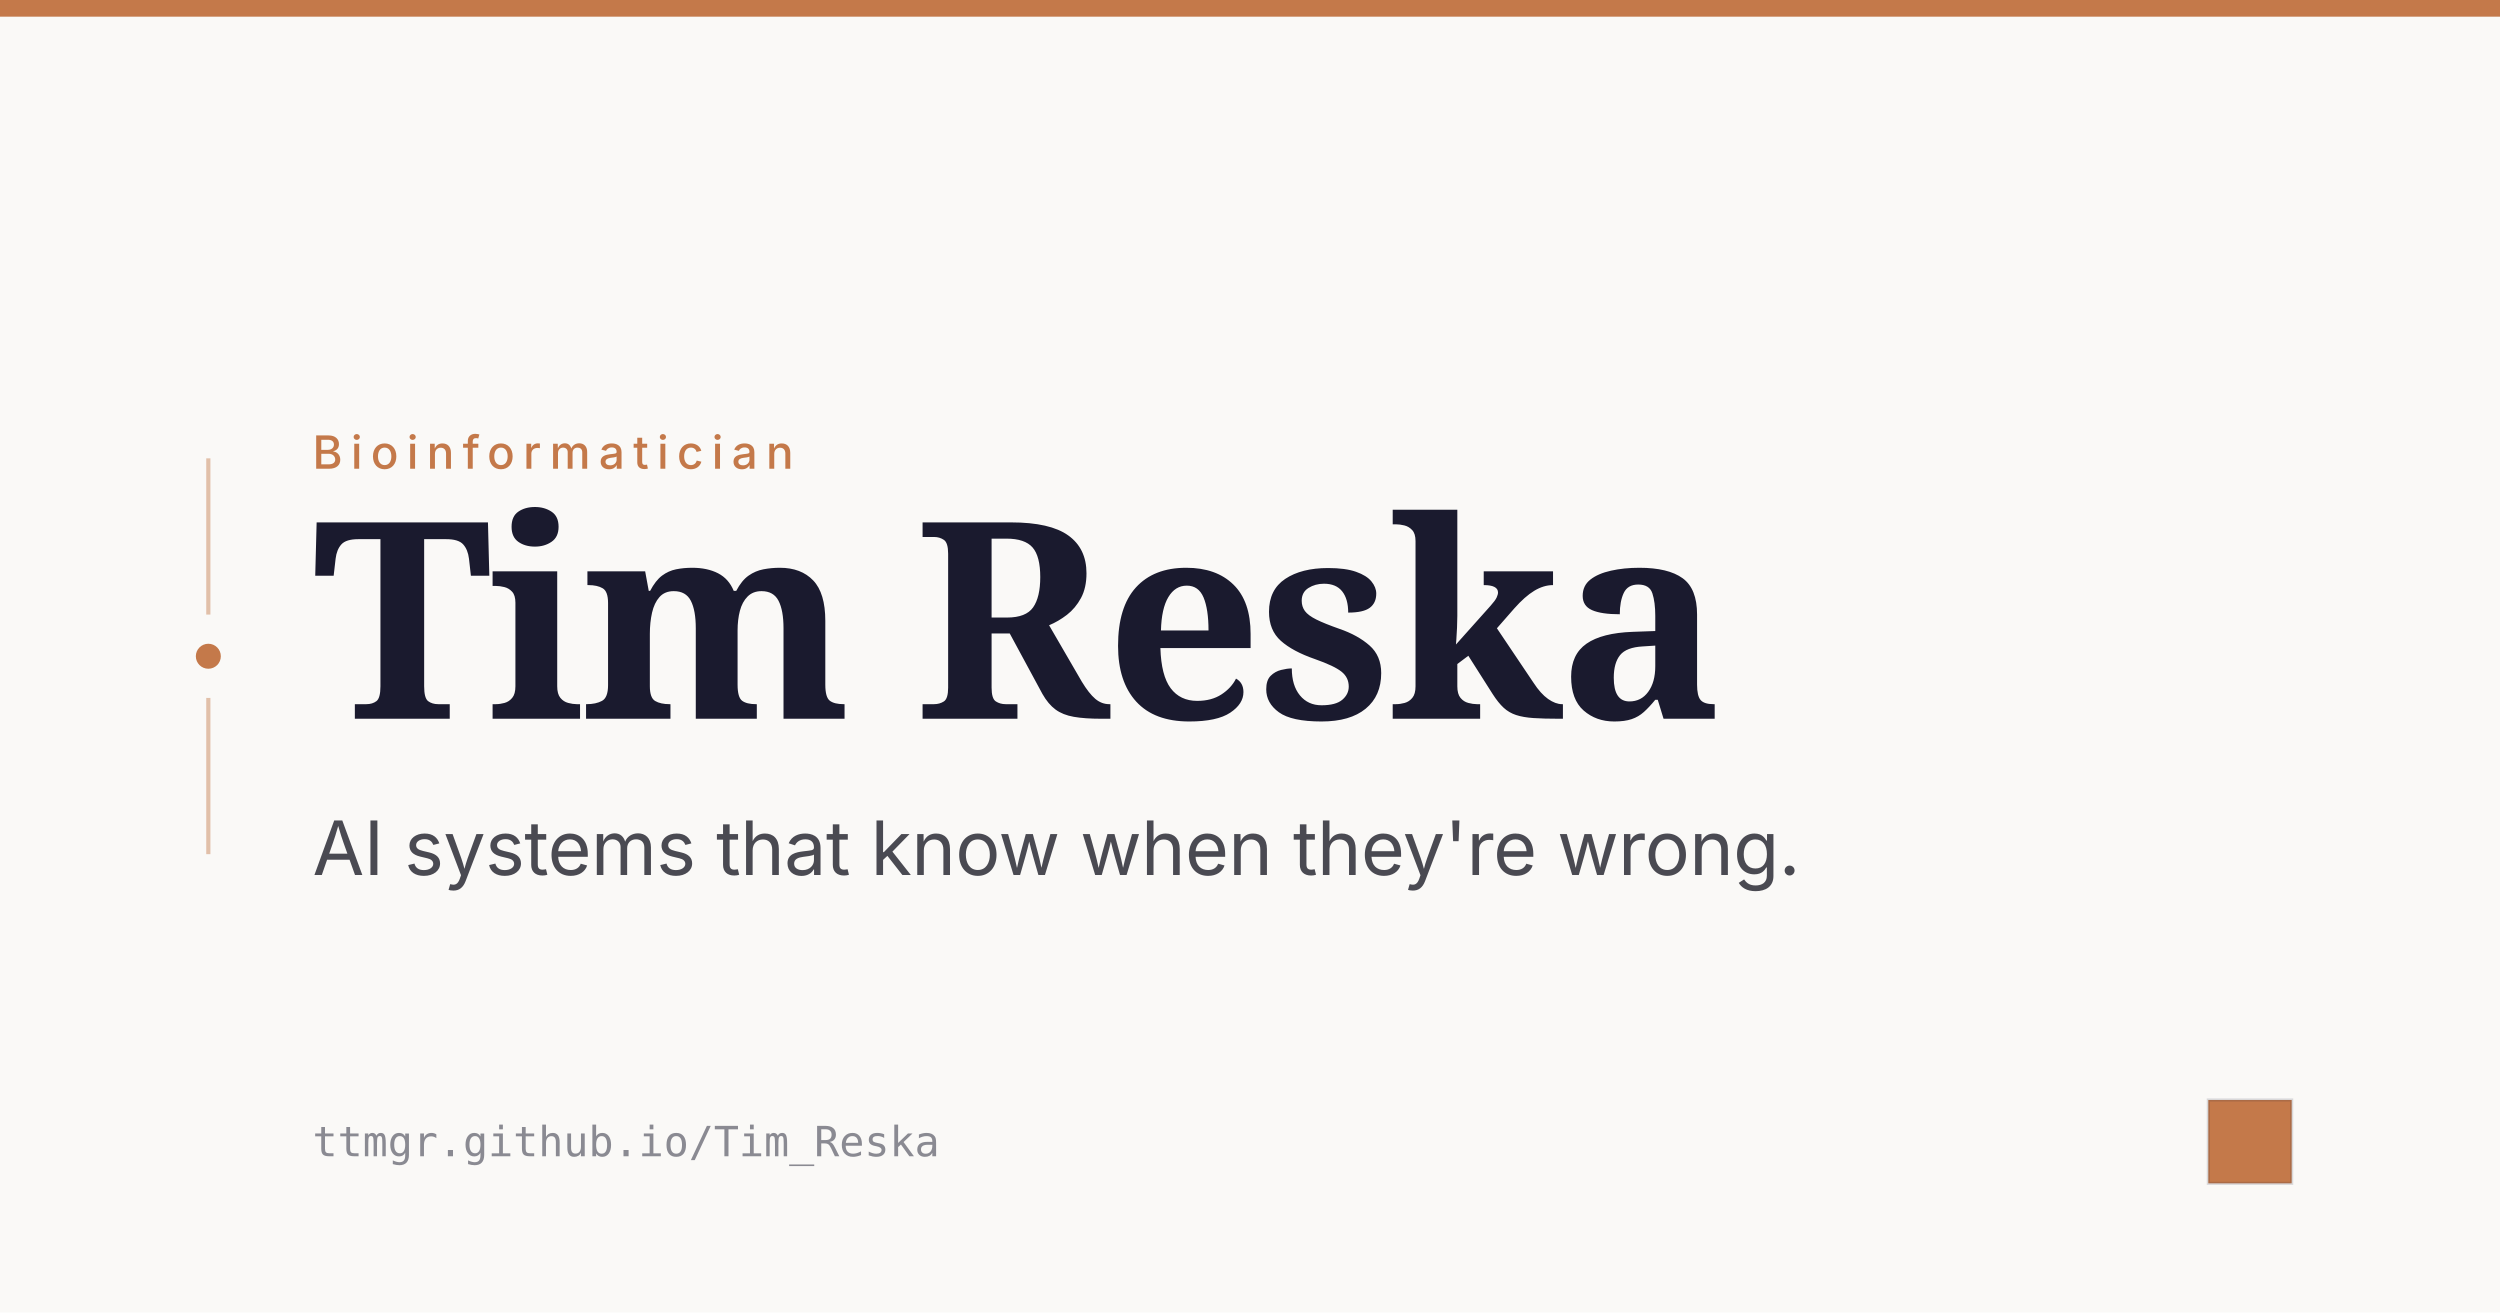
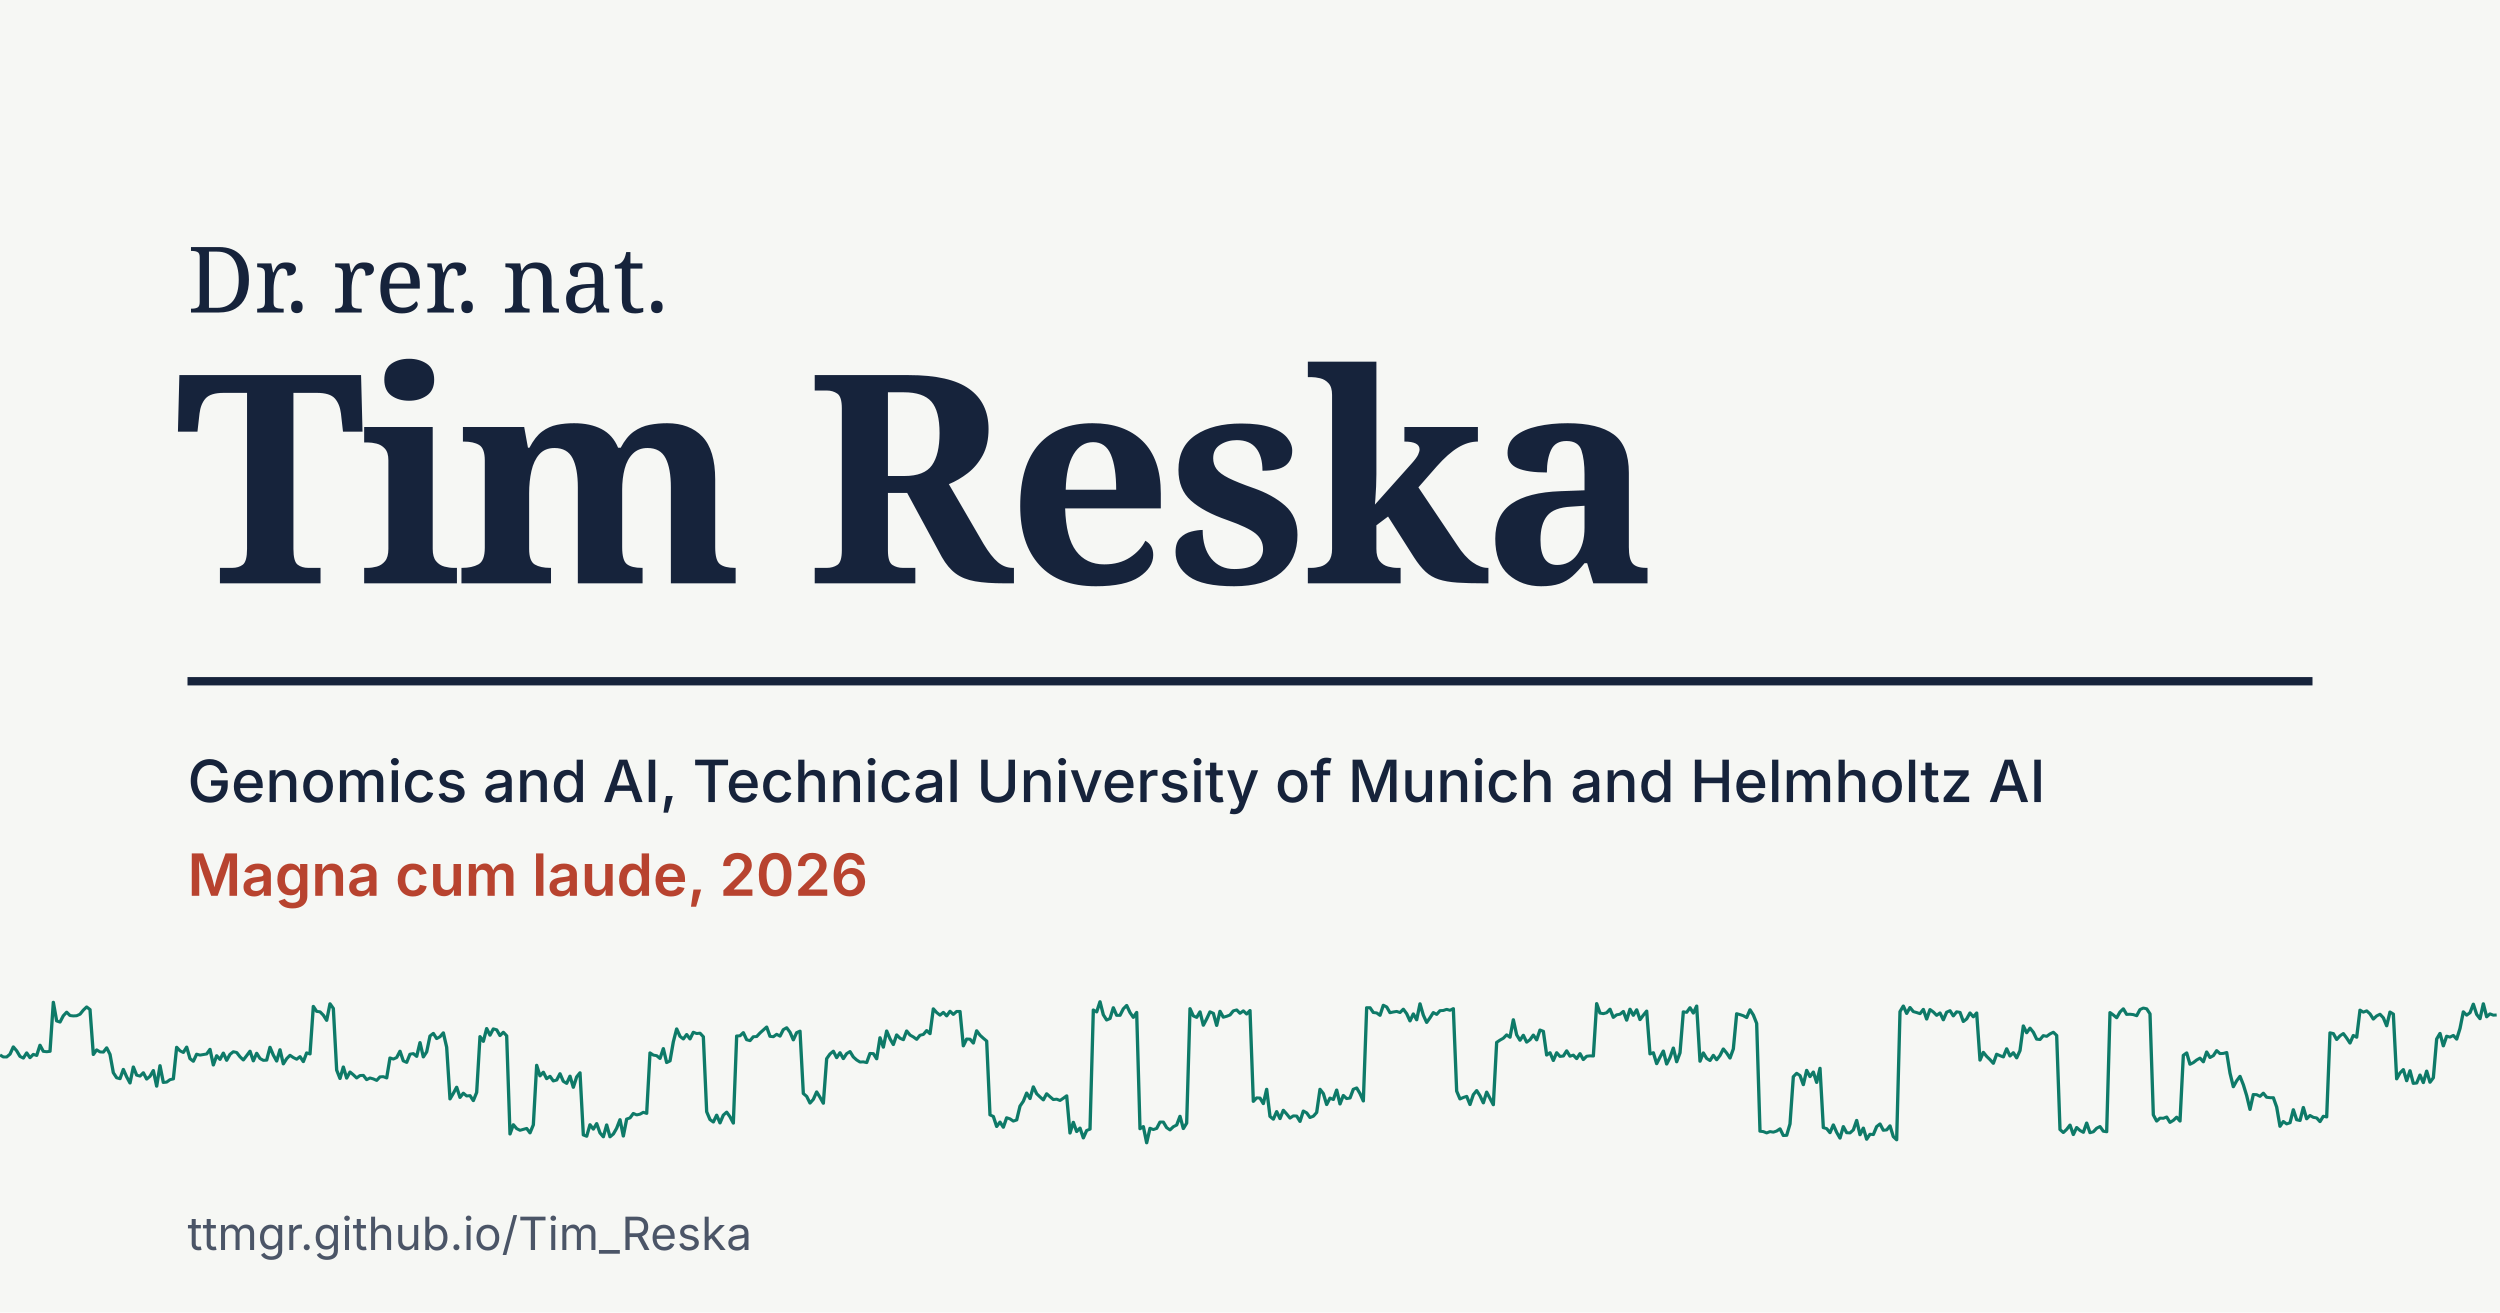
- <svg xmlns="http://www.w3.org/2000/svg" viewBox="0 0 1200 630" width="1200" height="630" role="img" aria-label="Tim Reska — Bioinformatician who builds AI systems that know when they're wrong">
+ <svg xmlns="http://www.w3.org/2000/svg" viewBox="0 0 1200 630" width="1200" height="630" role="img" aria-label="Dr. rer. nat. Tim Reska, Genomics and AI">
  <defs>
    <style>
-       .name { font-family: 'Source Serif 4', 'Source Serif Pro', 'Iowan Old Style', Georgia, serif; font-weight: 600; font-size: 132px; fill: #1A1A2E; letter-spacing: -2px; }
-       .tagline { font-family: 'Inter', -apple-system, 'Segoe UI', Helvetica, Arial, sans-serif; font-weight: 400; font-size: 36px; fill: #4A4A52; letter-spacing: -0.2px; }
-       .role { font-family: 'Inter', -apple-system, 'Segoe UI', Helvetica, Arial, sans-serif; font-weight: 500; font-size: 22px; fill: #C4794A; letter-spacing: 4px; text-transform: uppercase; }
-       .url { font-family: 'JetBrains Mono', 'SF Mono', Menlo, Consolas, monospace; font-weight: 400; font-size: 20px; fill: #8A8A92; }
+       .hon { font-family: 'Source Serif 4', Georgia, serif; font-weight: 400; font-size: 44px; fill: #16233B; }
+       .name { font-family: 'Source Serif 4', Georgia, serif; font-weight: 600; font-size: 140px; fill: #16233B; letter-spacing: -3px; }
+       .line { font-family: 'Inter', Helvetica, Arial, sans-serif; font-weight: 500; font-size: 28px; fill: #16233B; }
+       .grade { font-family: 'Inter', Helvetica, Arial, sans-serif; font-weight: 600; font-size: 28px; fill: #B8432F; }
+       .url { font-family: 'Inter', Helvetica, Arial, sans-serif; font-size: 22px; fill: #4B5567; }
    </style>
  </defs>
-   <rect width="1200" height="630" fill="#FAF9F7" />
-   <rect x="0" y="0" width="1200" height="8" fill="#C4794A" />
-   <circle cx="100" cy="315" r="6" fill="#C4794A" />
-   <line x1="100" y1="220" x2="100" y2="295" stroke="#C4794A" stroke-width="2" opacity="0.45" />
-   <line x1="100" y1="335" x2="100" y2="410" stroke="#C4794A" stroke-width="2" opacity="0.45" />
-   <text x="150" y="225" class="role">Bioinformatician</text>
-   <text x="150" y="345" class="name">Tim Reska</text>
-   <text x="150" y="420" class="tagline">AI systems that know when they're wrong.</text>
-   <text x="150" y="555" class="url">ttmgr.github.io/Tim_Reska</text>
-   <rect x="1060" y="528" width="40" height="40" fill="#C4794A" />
-   <rect x="1060" y="528" width="40" height="40" fill="none" stroke="#1A1A2E" stroke-width="1.5" opacity="0.15" />
+   <rect width="1200" height="630" fill="#F6F7F4" />
+   <text x="90" y="150" class="hon">Dr. rer. nat.</text>
+   <text x="84" y="280" class="name">Tim Reska</text>
+   <rect x="90" y="325" width="1020" height="4" fill="#16233B" />
+   <text x="90" y="385" class="line">Genomics and AI, Technical University of Munich and Helmholtz AI</text>
+   <text x="90" y="430" class="grade">Magna cum laude, 2026</text>
+   <g transform="translate(0 470) scale(1 0.9)">
+     <path d="M0.0 40.4 L1.6 41.5 L3.2 41.5 L4.8 40.0 L6.4 36.1 L8.0 38.2 L9.6 41.2 L11.2 42.1 L12.8 39.3 L14.4 41.9 L16.0 40.1 L17.6 40.7 L19.2 35.2 L20.8 38.5 L22.4 38.7 L24.0 38.5 L25.6 12.3 L27.2 22.3 L28.8 22.9 L30.4 19.5 L32.0 17.6 L33.6 19.4 L35.2 19.6 L36.8 19.5 L38.4 18.7 L40.0 16.5 L41.6 14.8 L43.2 16.2 L44.8 40.2 L46.4 37.7 L48.0 38.8 L49.6 38.9 L51.2 36.6 L52.8 40.1 L54.4 49.9 L56.0 52.6 L57.6 53.1 L59.2 48.1 L60.8 52.1 L62.4 55.4 L64.0 46.8 L65.6 51.2 L67.2 51.7 L68.8 49.9 L70.4 53.3 L72.0 51.8 L73.6 48.7 L75.2 57.1 L76.8 46.1 L78.4 55.1 L80.0 54.9 L81.6 53.6 L83.2 53.2 L84.8 36.3 L86.4 38.2 L88.0 39.1 L89.6 36.2 L91.2 42.4 L92.8 43.8 L94.4 40.0 L96.0 40.5 L97.6 40.2 L99.2 39.9 L100.8 37.4 L102.4 45.8 L104.0 40.8 L105.6 42.8 L107.2 39.4 L108.8 43.3 L110.4 40.1 L112.0 38.7 L113.6 39.1 L115.2 41.4 L116.8 43.1 L118.4 40.8 L120.0 38.4 L121.6 43.6 L123.2 39.5 L124.8 42.3 L126.4 43.3 L128.0 43.2 L129.6 36.3 L131.2 40.5 L132.8 43.7 L134.4 37.6 L136.0 45.2 L137.6 42.4 L139.2 40.6 L140.8 41.8 L142.4 42.7 L144.0 41.3 L145.6 44.0 L147.2 39.3 L148.8 39.9 L150.4 14.5 L152.0 17.2 L153.6 17.4 L155.2 19.2 L156.8 22.0 L158.4 13.1 L160.0 15.6 L161.6 48.5 L163.2 53.0 L164.8 46.8 L166.4 52.8 L168.0 49.5 L169.6 51.0 L171.2 52.7 L172.8 51.4 L174.4 51.3 L176.0 53.6 L177.6 52.7 L179.2 53.2 L180.8 54.0 L182.4 52.1 L184.0 52.0 L185.6 52.7 L187.2 42.0 L188.8 42.6 L190.4 41.8 L192.0 38.4 L193.6 43.6 L195.2 44.4 L196.8 40.0 L198.4 39.7 L200.0 41.2 L201.6 33.8 L203.2 41.5 L204.8 38.8 L206.4 30.3 L208.0 28.9 L209.6 31.7 L211.2 30.7 L212.8 28.6 L214.4 36.3 L216.0 63.9 L217.6 60.9 L219.2 57.6 L220.8 63.1 L222.4 60.8 L224.0 62.3 L225.6 62.1 L227.2 64.8 L228.8 60.4 L230.4 30.6 L232.0 33.2 L233.6 26.3 L235.2 29.9 L236.8 26.5 L238.4 27.0 L240.0 30.1 L241.6 28.3 L243.2 30.2 L244.8 82.6 L246.4 77.6 L248.0 79.7 L249.6 80.6 L251.2 80.1 L252.8 79.6 L254.4 82.0 L256.0 77.7 L257.6 45.9 L259.2 51.6 L260.8 49.6 L262.4 53.1 L264.0 51.8 L265.6 54.3 L267.2 53.8 L268.8 50.4 L270.4 54.5 L272.0 55.6 L273.6 51.7 L275.2 57.7 L276.8 52.1 L278.4 49.9 L280.0 83.1 L281.6 83.8 L283.2 77.6 L284.8 80.0 L286.4 77.0 L288.0 82.0 L289.6 84.1 L291.2 77.7 L292.8 84.1 L294.4 82.6 L296.0 79.5 L297.6 74.9 L299.2 83.7 L300.8 74.6 L302.4 74.0 L304.0 71.6 L305.6 72.4 L307.2 72.0 L308.8 71.0 L310.4 71.6 L312.0 39.3 L313.6 40.5 L315.2 40.8 L316.8 42.3 L318.4 37.0 L320.0 44.5 L321.6 43.6 L323.2 33.4 L324.8 26.5 L326.4 30.5 L328.0 31.9 L329.6 29.5 L331.2 31.9 L332.8 28.3 L334.4 29.0 L336.0 28.8 L337.6 30.7 L339.2 70.7 L340.8 74.9 L342.4 76.2 L344.0 72.5 L345.6 76.7 L347.2 72.5 L348.8 70.9 L350.4 73.4 L352.0 76.8 L353.6 30.3 L355.2 30.2 L356.8 28.5 L358.4 32.3 L360.0 32.8 L361.6 30.7 L363.2 30.6 L364.8 28.7 L366.4 27.1 L368.0 25.5 L369.6 30.5 L371.2 30.7 L372.8 29.4 L374.4 30.4 L376.0 26.9 L377.6 25.9 L379.2 28.3 L380.8 32.4 L382.4 28.5 L384.0 27.7 L385.6 61.0 L387.2 62.5 L388.8 66.1 L390.4 64.1 L392.0 60.1 L393.6 63.0 L395.2 66.2 L396.8 42.4 L398.4 39.9 L400.0 38.4 L401.6 41.9 L403.2 39.2 L404.8 42.4 L406.4 39.7 L408.0 38.6 L409.6 41.5 L411.2 43.1 L412.8 44.2 L414.4 44.1 L416.0 44.5 L417.6 39.6 L419.2 39.7 L420.8 42.5 L422.4 31.2 L424.0 36.3 L425.6 27.6 L427.2 31.8 L428.8 34.9 L430.4 29.7 L432.0 31.5 L433.6 32.3 L435.2 27.6 L436.8 29.8 L438.4 30.8 L440.0 32.1 L441.6 29.9 L443.2 29.5 L444.8 27.4 L446.4 29.1 L448.0 15.8 L449.6 17.8 L451.2 19.2 L452.8 17.7 L454.4 19.6 L456.0 17.1 L457.6 18.8 L459.2 17.2 L460.8 17.2 L462.4 35.6 L464.0 31.9 L465.6 32.0 L467.2 34.1 L468.8 27.5 L470.4 29.9 L472.0 31.5 L473.6 33.0 L475.2 72.4 L476.8 73.2 L478.4 78.6 L480.0 76.2 L481.6 79.0 L483.2 73.9 L484.8 74.5 L486.4 75.7 L488.0 75.1 L489.6 67.7 L491.2 65.1 L492.8 60.7 L494.4 63.7 L496.0 57.4 L497.6 61.1 L499.2 62.8 L500.8 64.4 L502.4 61.1 L504.0 62.7 L505.6 64.2 L507.2 64.0 L508.8 64.7 L510.4 63.5 L512.0 62.2 L513.6 82.1 L515.2 76.3 L516.8 81.3 L518.4 79.4 L520.0 84.7 L521.6 80.7 L523.2 80.0 L524.8 16.4 L526.4 17.5 L528.0 12.0 L529.6 19.0 L531.2 21.8 L532.8 21.0 L534.4 15.2 L536.0 19.3 L537.6 19.3 L539.2 15.8 L540.8 14.0 L542.4 17.8 L544.0 20.4 L545.6 17.7 L547.2 79.8 L548.8 78.6 L550.4 87.3 L552.0 79.5 L553.6 80.2 L555.2 79.6 L556.8 76.2 L558.4 76.2 L560.0 79.2 L561.6 80.4 L563.2 78.7 L564.8 77.8 L566.4 73.1 L568.0 79.7 L569.6 76.8 L571.2 15.7 L572.8 19.6 L574.4 20.4 L576.0 17.4 L577.6 24.6 L579.2 21.2 L580.8 17.4 L582.4 18.2 L584.0 24.7 L585.6 17.1 L587.2 20.3 L588.8 19.8 L590.4 19.1 L592.0 16.9 L593.6 16.4 L595.2 18.2 L596.8 16.9 L598.4 18.6 L600.0 16.7 L601.6 65.2 L603.2 63.3 L604.8 63.4 L606.4 66.4 L608.0 58.7 L609.6 73.2 L611.2 74.7 L612.8 70.6 L614.4 74.4 L616.0 69.9 L617.6 71.9 L619.2 74.1 L620.8 72.9 L622.4 73.0 L624.0 75.9 L625.6 70.3 L627.2 71.3 L628.8 73.8 L630.4 73.1 L632.0 71.1 L633.6 58.7 L635.2 61.0 L636.8 66.9 L638.4 63.4 L640.0 64.2 L641.6 59.1 L643.2 66.6 L644.8 62.0 L646.4 63.7 L648.0 63.4 L649.6 58.7 L651.2 58.0 L652.8 61.0 L654.4 65.0 L656.0 15.2 L657.6 15.2 L659.2 17.8 L660.8 18.0 L662.4 19.3 L664.0 13.9 L665.6 14.8 L667.2 17.9 L668.8 17.5 L670.4 17.2 L672.0 17.8 L673.6 16.0 L675.2 18.4 L676.8 22.3 L678.4 18.5 L680.0 21.7 L681.6 13.1 L683.2 19.2 L684.8 23.1 L686.4 20.6 L688.0 17.8 L689.6 18.8 L691.2 16.8 L692.8 16.7 L694.4 16.1 L696.0 16.6 L697.6 15.7 L699.2 59.7 L700.8 63.9 L702.4 63.1 L704.0 62.5 L705.6 66.9 L707.2 61.6 L708.8 59.4 L710.4 62.2 L712.0 66.0 L713.6 60.2 L715.2 63.6 L716.8 67.0 L718.4 33.7 L720.0 32.5 L721.6 31.5 L723.2 29.7 L724.8 31.0 L726.4 21.6 L728.0 29.7 L729.6 32.6 L731.2 29.9 L732.8 33.6 L734.4 32.3 L736.0 29.8 L737.6 32.4 L739.2 27.1 L740.8 27.8 L742.4 40.5 L744.0 39.2 L745.6 43.4 L747.2 39.2 L748.8 41.2 L750.4 41.0 L752.0 38.2 L753.6 41.1 L755.2 40.5 L756.8 42.4 L758.4 39.7 L760.0 42.9 L761.6 41.1 L763.2 40.9 L764.8 41.0 L766.4 13.0 L768.0 18.1 L769.6 18.4 L771.2 17.9 L772.8 16.0 L774.4 20.4 L776.0 19.0 L777.6 18.7 L779.2 17.2 L780.8 21.9 L782.4 16.0 L784.0 19.3 L785.6 16.3 L787.2 21.6 L788.8 19.2 L790.4 17.0 L792.0 39.9 L793.6 39.2 L795.2 45.1 L796.8 41.6 L798.4 38.3 L800.0 45.3 L801.6 41.8 L803.2 36.7 L804.8 44.1 L806.4 39.3 L808.0 17.4 L809.6 17.7 L811.2 15.2 L812.8 18.1 L814.4 14.3 L816.0 43.8 L817.6 39.3 L819.2 42.3 L820.8 43.4 L822.4 40.6 L824.0 43.0 L825.6 40.7 L827.2 37.2 L828.8 39.4 L830.4 42.1 L832.0 37.2 L833.6 18.4 L835.2 18.9 L836.8 19.5 L838.4 20.5 L840.0 16.3 L841.6 19.1 L843.2 23.6 L844.8 81.1 L846.4 81.3 L848.0 82.0 L849.6 81.3 L851.2 81.6 L852.8 81.0 L854.4 79.8 L856.0 83.4 L857.6 83.3 L859.2 77.2 L860.8 52.0 L862.4 50.2 L864.0 51.4 L865.6 56.3 L867.2 48.6 L868.8 52.0 L870.4 49.5 L872.0 55.1 L873.6 47.5 L875.2 79.2 L876.8 79.7 L878.4 81.9 L880.0 77.7 L881.6 81.7 L883.2 84.8 L884.8 78.6 L886.4 81.9 L888.0 82.0 L889.6 80.4 L891.2 75.3 L892.8 83.0 L894.4 79.4 L896.0 85.4 L897.6 82.7 L899.2 82.9 L900.8 78.6 L902.4 77.2 L904.0 80.6 L905.6 80.4 L907.2 78.2 L908.8 84.0 L910.4 85.7 L912.0 17.3 L913.6 14.3 L915.2 18.3 L916.8 15.1 L918.4 17.3 L920.0 17.8 L921.6 18.4 L923.2 16.1 L924.8 21.3 L926.4 16.2 L928.0 17.5 L929.6 19.3 L931.2 18.0 L932.8 21.7 L934.4 17.6 L936.0 16.8 L937.6 19.6 L939.2 17.4 L940.8 17.7 L942.4 22.6 L944.0 21.2 L945.6 18.0 L947.2 20.1 L948.8 18.0 L950.4 43.2 L952.0 39.0 L953.6 41.2 L955.2 42.9 L956.8 44.9 L958.4 40.0 L960.0 40.8 L961.6 41.5 L963.2 37.1 L964.8 41.0 L966.4 39.2 L968.0 42.0 L969.6 38.1 L971.2 24.9 L972.8 28.6 L974.4 26.1 L976.0 28.3 L977.6 32.0 L979.2 32.2 L980.8 30.1 L982.4 30.5 L984.0 29.2 L985.6 28.3 L987.2 30.0 L988.8 80.2 L990.4 81.8 L992.0 80.1 L993.6 77.8 L995.2 82.9 L996.8 79.1 L998.4 80.7 L1000.0 81.7 L1001.6 76.7 L1003.2 81.9 L1004.8 81.4 L1006.4 79.5 L1008.0 78.6 L1009.6 81.1 L1011.2 81.4 L1012.8 17.8 L1014.4 19.1 L1016.0 20.6 L1017.6 17.5 L1019.2 15.8 L1020.8 18.8 L1022.4 18.7 L1024.0 18.9 L1025.6 19.5 L1027.2 16.2 L1028.8 15.4 L1030.4 15.8 L1032.0 18.5 L1033.6 72.4 L1035.2 75.7 L1036.8 74.1 L1038.4 74.2 L1040.0 73.5 L1041.6 76.4 L1043.2 75.3 L1044.8 73.6 L1046.4 75.7 L1048.0 40.6 L1049.6 39.3 L1051.2 45.4 L1052.8 44.5 L1054.4 43.1 L1056.0 42.1 L1057.6 44.1 L1059.2 38.8 L1060.8 41.8 L1062.4 40.8 L1064.0 38.1 L1065.6 39.7 L1067.2 39.6 L1068.8 39.1 L1070.4 50.1 L1072.0 57.4 L1073.6 54.2 L1075.2 51.8 L1076.8 56.3 L1078.4 62.1 L1080.0 69.5 L1081.6 61.5 L1083.2 61.6 L1084.8 62.5 L1086.4 60.8 L1088.0 63.0 L1089.6 63.2 L1091.2 63.2 L1092.8 68.2 L1094.4 78.5 L1096.0 75.9 L1097.6 77.2 L1099.2 76.6 L1100.8 69.6 L1102.4 75.0 L1104.0 75.4 L1105.6 68.4 L1107.2 74.5 L1108.8 72.7 L1110.4 73.7 L1112.0 74.0 L1113.6 76.0 L1115.2 73.1 L1116.8 73.5 L1118.4 28.6 L1120.0 29.0 L1121.6 32.2 L1123.2 30.2 L1124.8 29.0 L1126.4 31.4 L1128.0 34.1 L1129.6 30.0 L1131.2 31.0 L1132.8 16.5 L1134.4 17.6 L1136.0 16.9 L1137.6 18.5 L1139.2 21.3 L1140.8 19.6 L1142.4 18.7 L1144.0 20.6 L1145.6 24.9 L1147.2 17.5 L1148.8 18.6 L1150.4 53.2 L1152.0 50.0 L1153.6 48.2 L1155.2 54.2 L1156.8 48.8 L1158.4 55.6 L1160.0 55.4 L1161.6 51.1 L1163.2 55.2 L1164.8 49.0 L1166.4 55.0 L1168.0 52.6 L1169.6 31.9 L1171.2 28.9 L1172.8 35.6 L1174.4 30.4 L1176.0 30.9 L1177.6 30.0 L1179.2 32.0 L1180.8 26.3 L1182.4 17.4 L1184.0 19.2 L1185.6 17.9 L1187.2 13.3 L1188.8 18.8 L1190.4 21.1 L1192.0 13.1 L1193.6 20.1 L1195.2 18.5 L1196.8 19.2 L1198.4 19.1" fill="none" stroke="#0E7A68" stroke-width="1.6" stroke-linejoin="round" />
+   </g>
+   <text x="90" y="600" class="url">ttmgr.github.io/Tim_Reska</text>
</svg>
